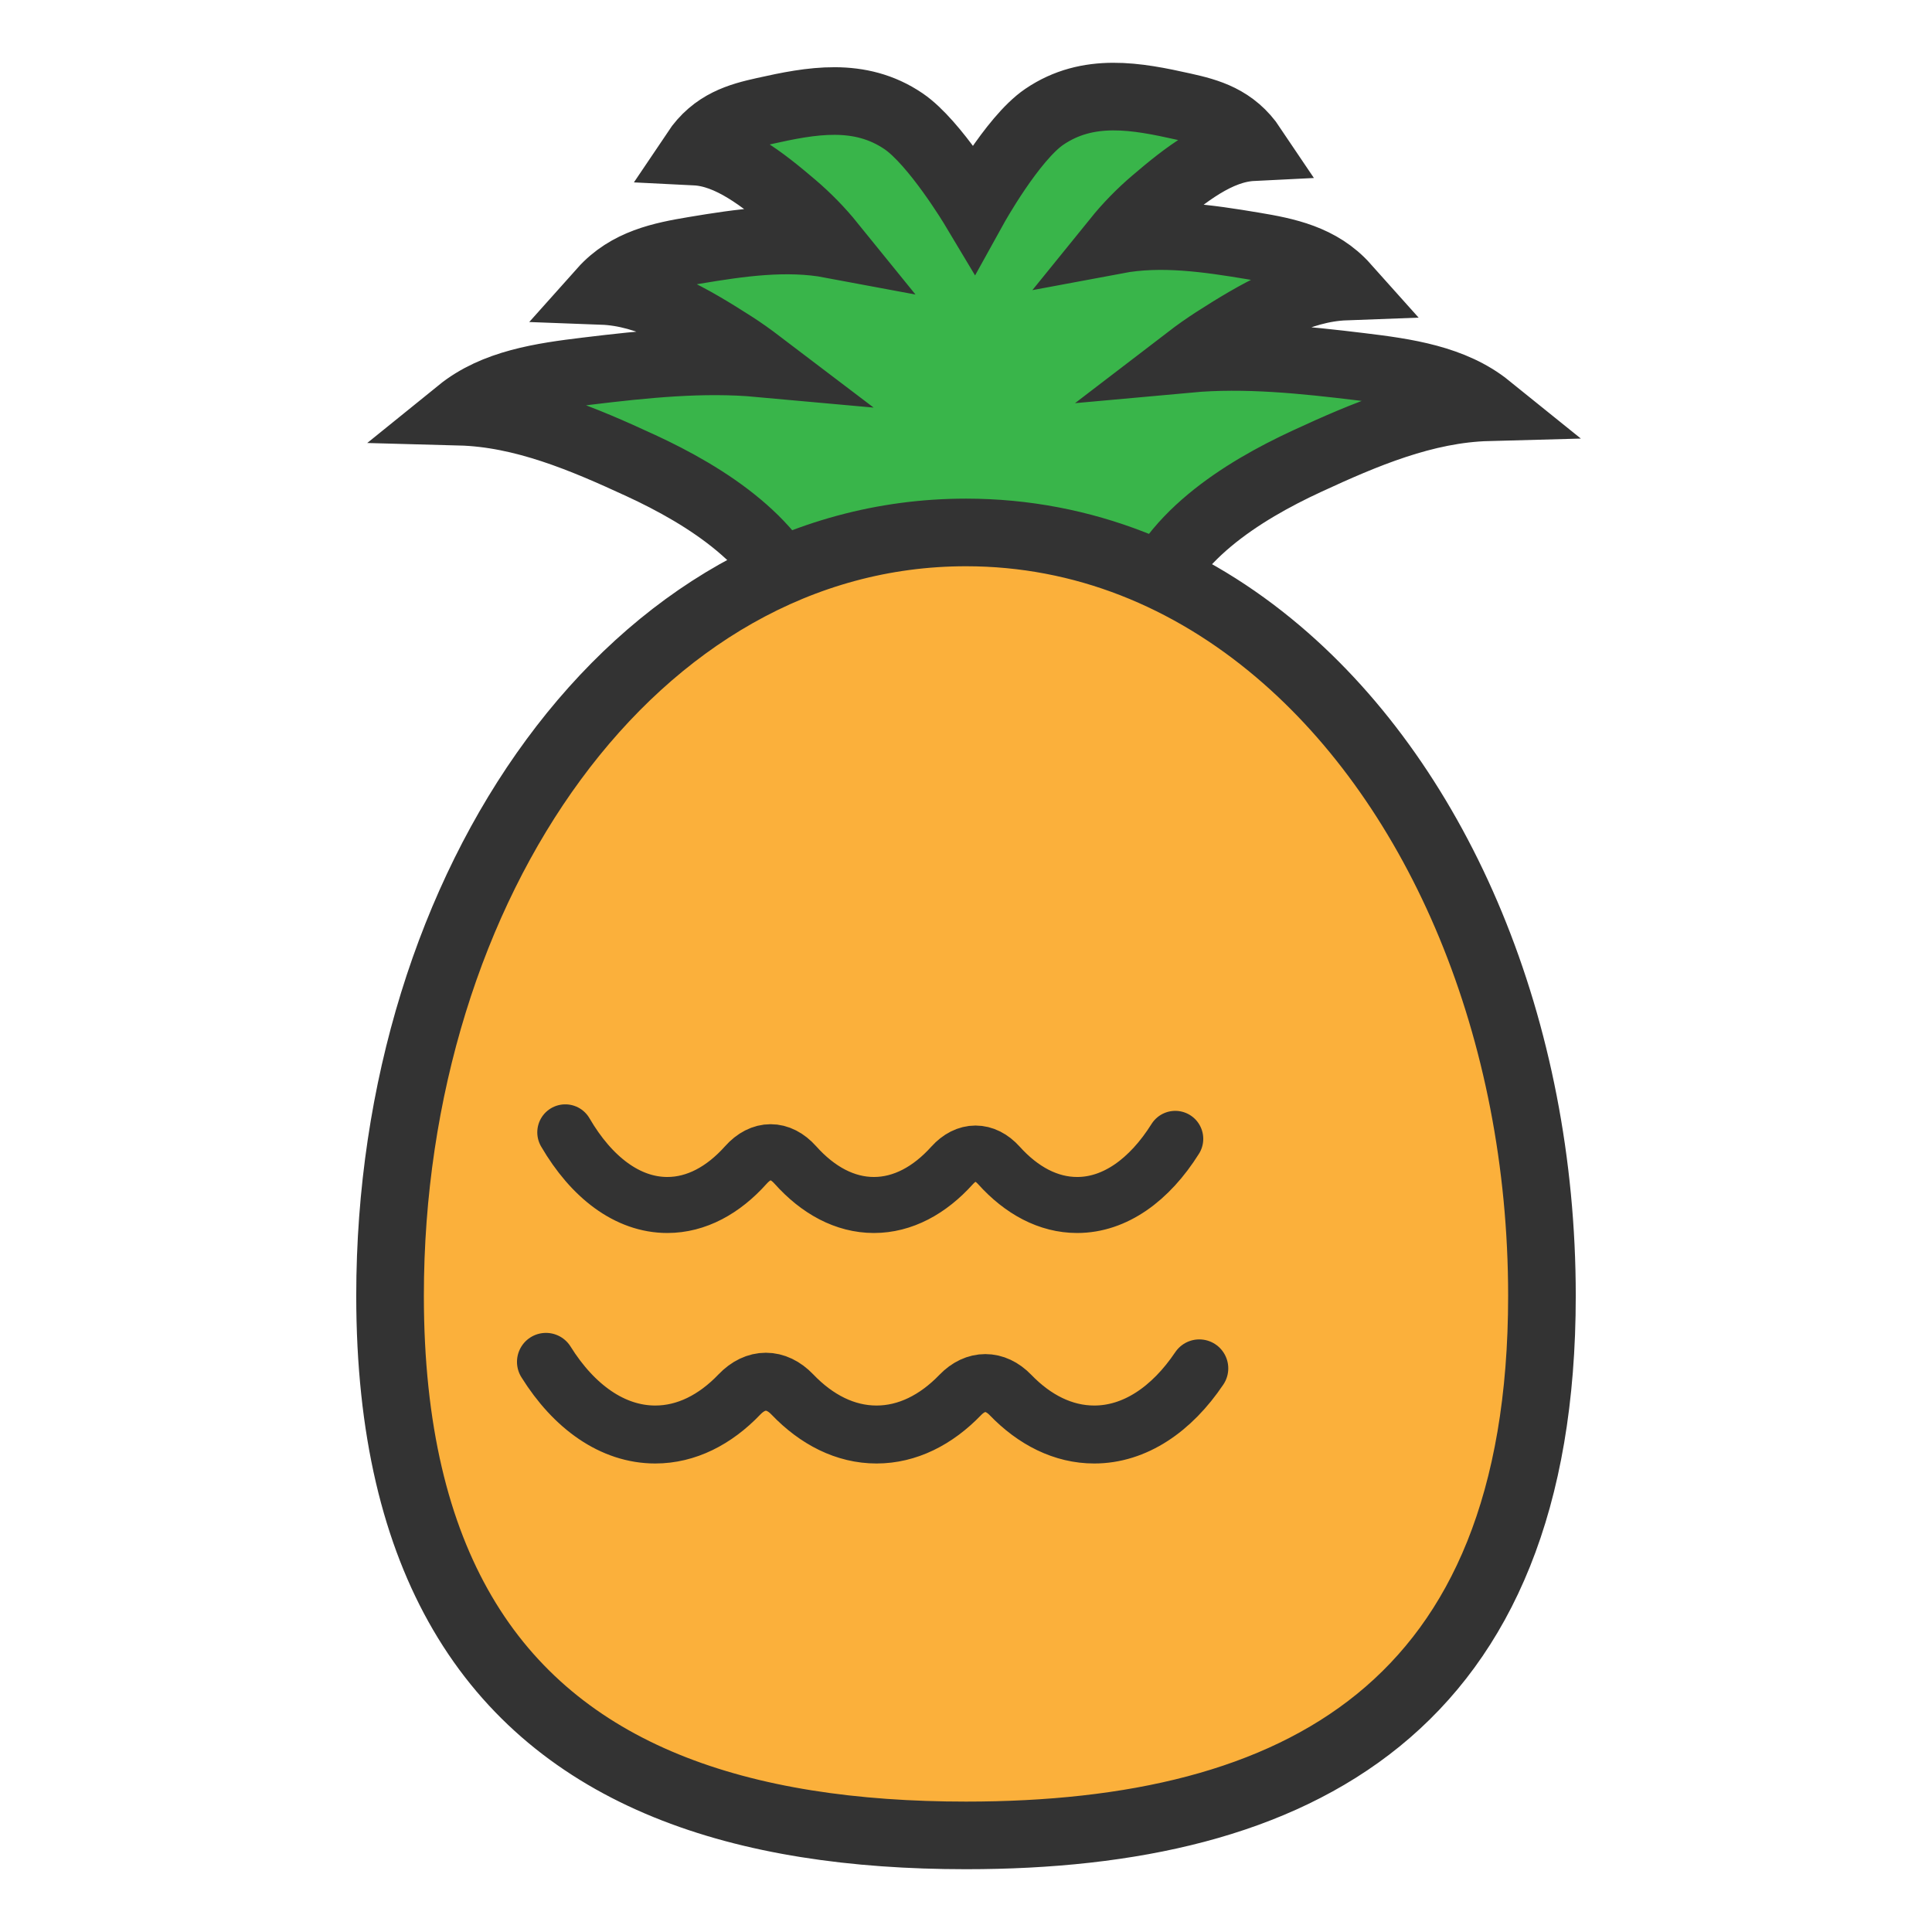
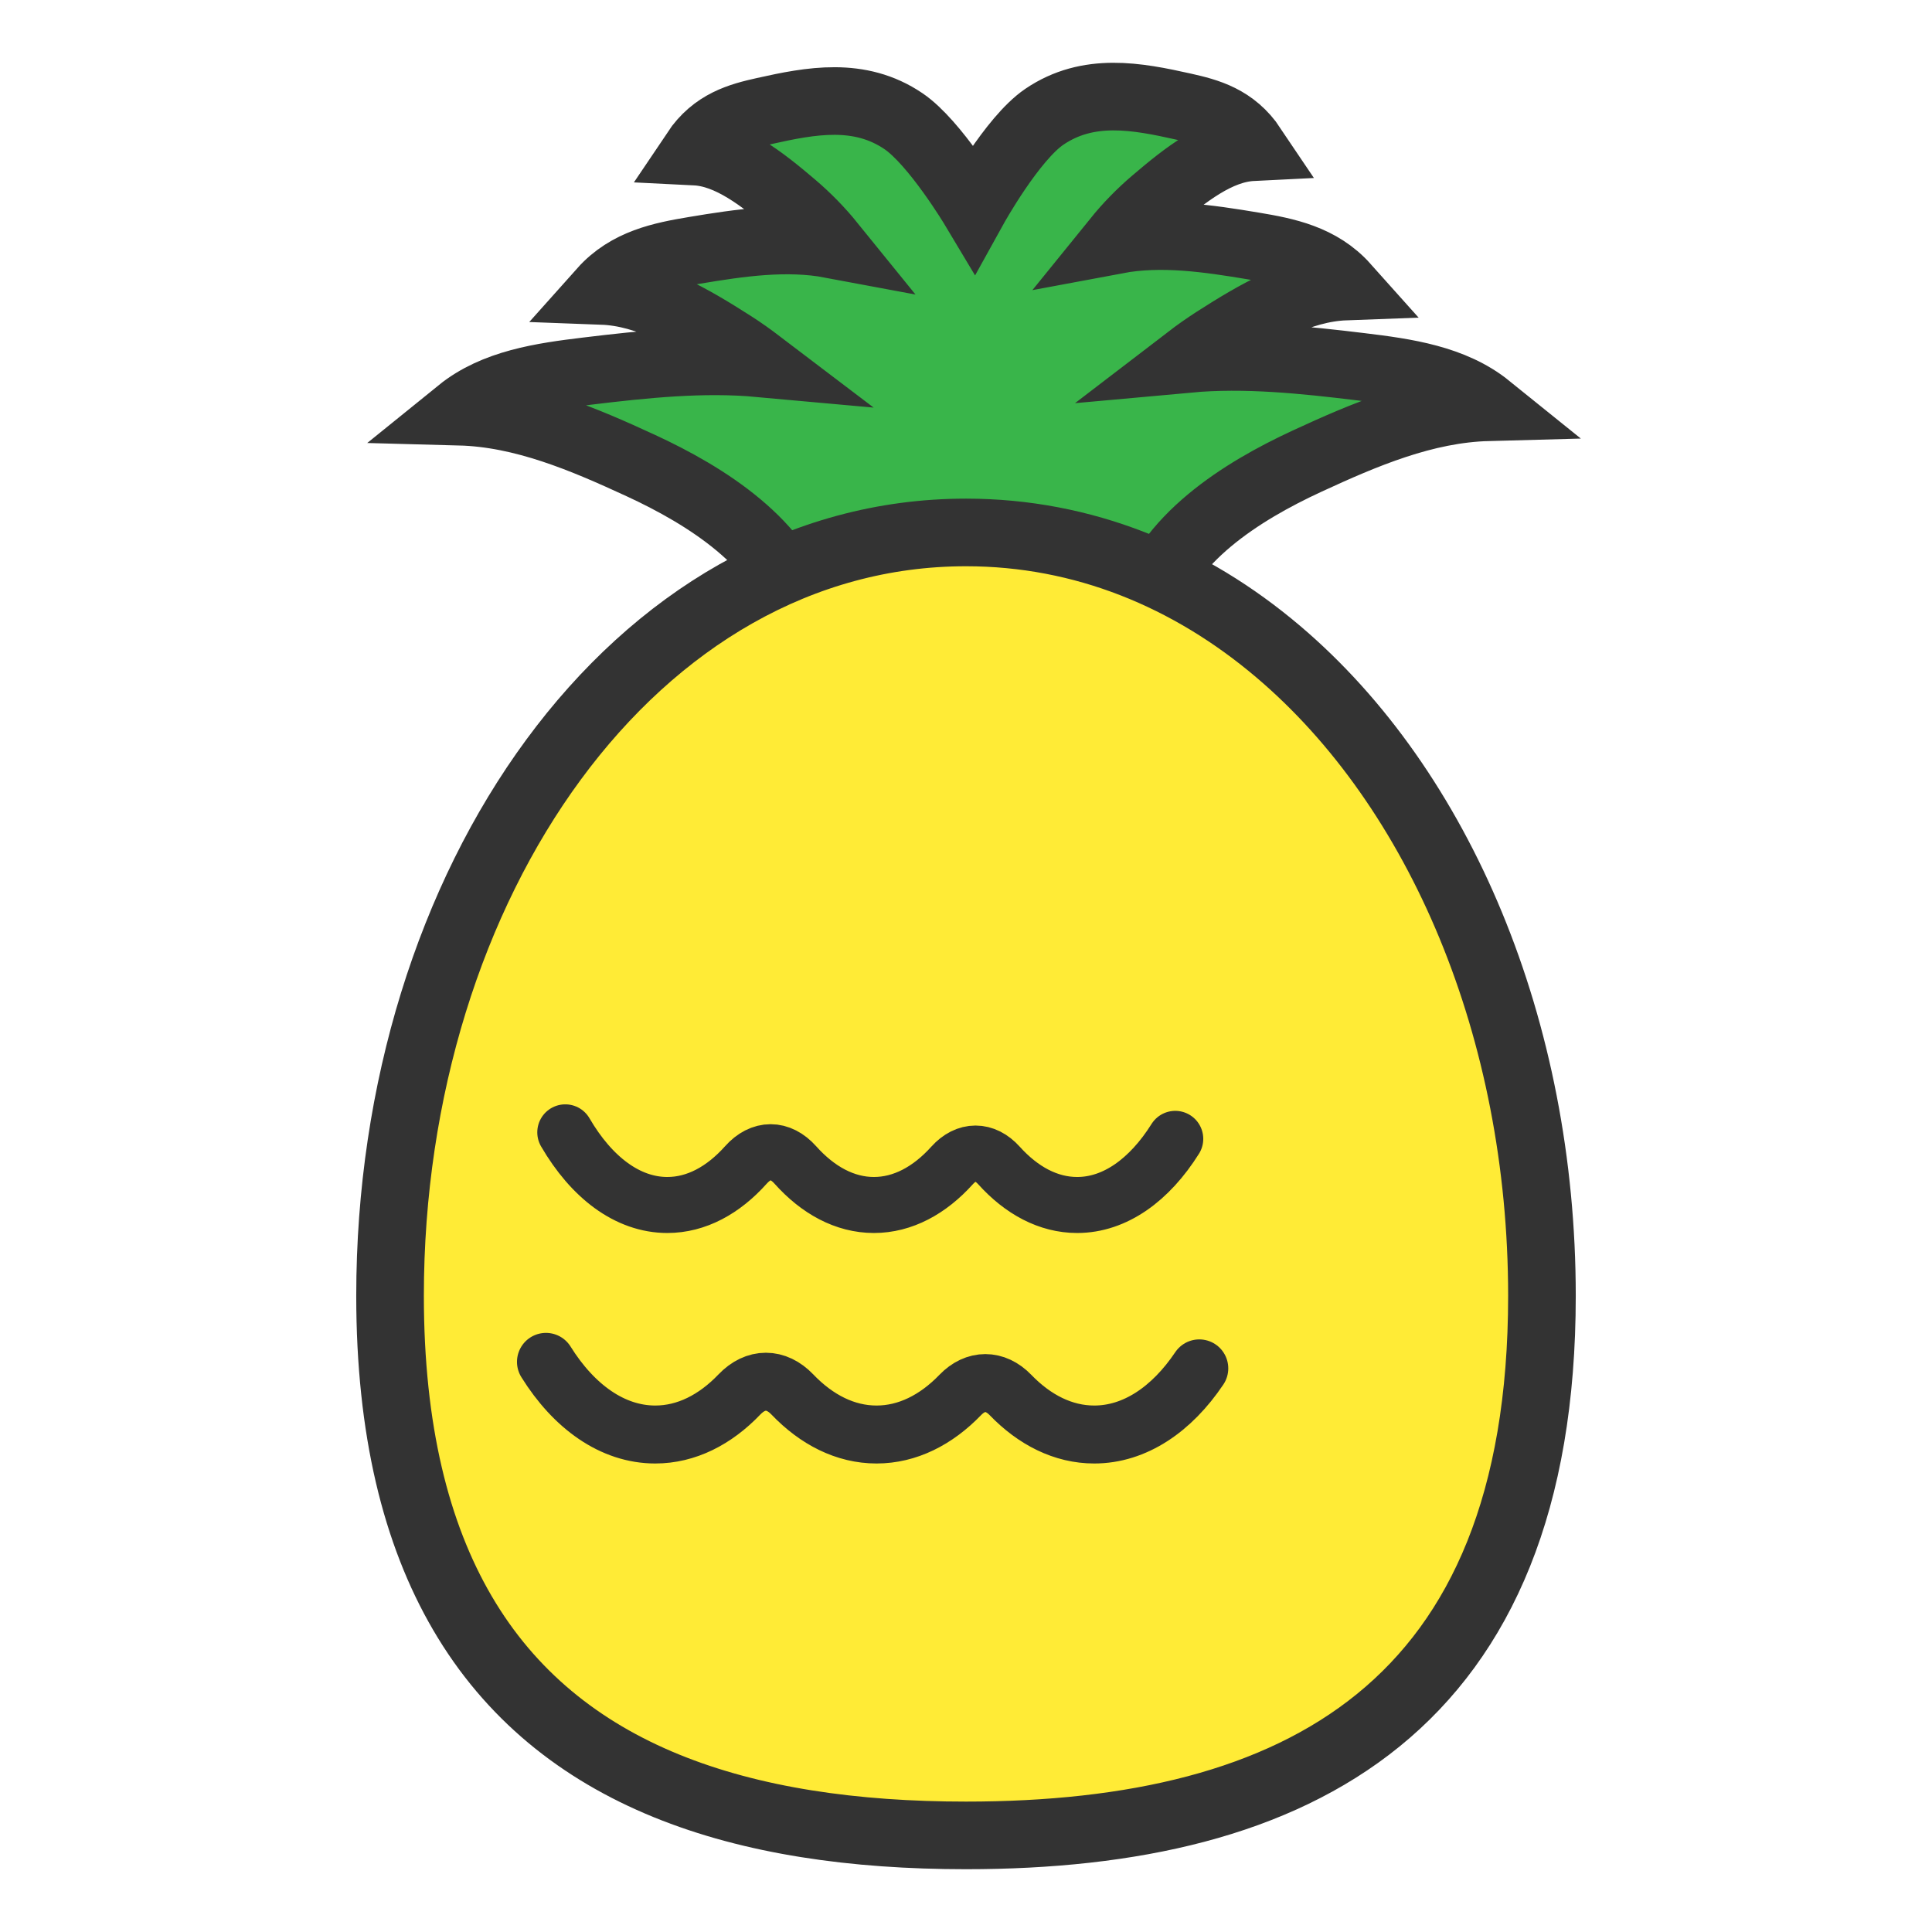
<svg xmlns="http://www.w3.org/2000/svg" version="1.1" id="圖層_1" x="0" y="0" viewBox="0 0 100 100" xml:space="preserve">
  <path d="M70.431 18.982c-2.949-.357-5.982-.675-8.919-.407a20.65 20.65 0 0 1 1.35-.951c2.156-1.38 4.405-2.706 6.78-2.794-1.314-1.471-3.088-1.817-4.766-2.098-2.347-.393-4.768-.747-7.087-.312a15.146 15.146 0 0 1 1.96-2.008c1.617-1.38 3.304-2.706 5.085-2.794-.986-1.473-2.316-1.818-3.574-2.1-2.41-.538-4.928-1.02-7.206.527-1.666 1.131-3.644 4.705-3.644 4.705s-2.02-3.374-3.644-4.476c-2.279-1.546-4.796-1.065-7.206-.527-1.26.281-2.59.627-3.575 2.098 1.781.088 3.468 1.415 5.085 2.794a15.207 15.207 0 0 1 1.96 2.008c-2.319-.435-4.741-.081-7.087.312-1.678.281-3.452.626-4.766 2.098 2.374.088 4.624 1.415 6.78 2.794.441.282.896.606 1.35.951-2.937-.267-5.97.05-8.919.407-2.322.281-4.777.626-6.595 2.098 3.286.088 6.399 1.415 9.383 2.794 3.365 1.556 7.327 4.033 8.308 7.773 3.088-.449 6.177-1.278 9.237-1.947.005-.029.005-.057.009-.086 2.855.641 5.731 1.385 8.608 1.804.981-3.74 4.942-6.217 8.308-7.773 2.983-1.38 6.097-2.706 9.383-2.794-1.821-1.47-4.275-1.815-6.598-2.096z" fill="#39b54a" stroke-width="3.5" stroke="#333" stroke-miterlimit="10" />
-   <path d="M66.156 33.725c-4.58-3.884-10.082-6.166-16.156-6.166-17.172 0-29.811 18.178-29.811 39.51 0 6.939 1.344 12.31 3.739 16.411C28.897 91.988 38.413 95 50 95c17.172 0 29.811-6.598 29.811-27.93 0-13.788-5.284-26.249-13.655-33.345z" stroke="#333" stroke-miterlimit="10" fill="#fbb03b" stroke-width="3.5" />
+   <path d="M66.156 33.725c-4.58-3.884-10.082-6.166-16.156-6.166-17.172 0-29.811 18.178-29.811 39.51 0 6.939 1.344 12.31 3.739 16.411C28.897 91.988 38.413 95 50 95c17.172 0 29.811-6.598 29.811-27.93 0-13.788-5.284-26.249-13.655-33.345z" stroke="#333" stroke-miterlimit="10" fill="#ffeb36" stroke-width="3.5" />
  <path d="M28.259 70.49c1.448 2.323 3.448 3.76 5.657 3.76 1.608 0 3.103-.763 4.356-2.073.841-.879 1.899-.879 2.74 0 1.253 1.31 2.748 2.073 4.356 2.073 1.598 0 3.086-.752 4.335-2.047.792-.821 1.805-.821 2.598 0 1.249 1.295 2.737 2.047 4.335 2.047 2.101 0 4.012-1.299 5.439-3.423" stroke="#333" stroke-miterlimit="10" fill="none" stroke-width="3" stroke-linecap="round" />
  <path d="M29.259 58.61c1.352 2.323 3.219 3.76 5.282 3.76 1.501 0 2.897-.763 4.067-2.073.785-.879 1.773-.879 2.558 0 1.17 1.31 2.566 2.073 4.067 2.073 1.492 0 2.881-.752 4.047-2.047.74-.821 1.686-.821 2.425 0 1.166 1.295 2.555 2.047 4.047 2.047 1.961 0 3.746-1.299 5.079-3.423" stroke-linecap="round" fill="none" stroke-width="2.899" stroke="#333" stroke-miterlimit="10" />
</svg>
